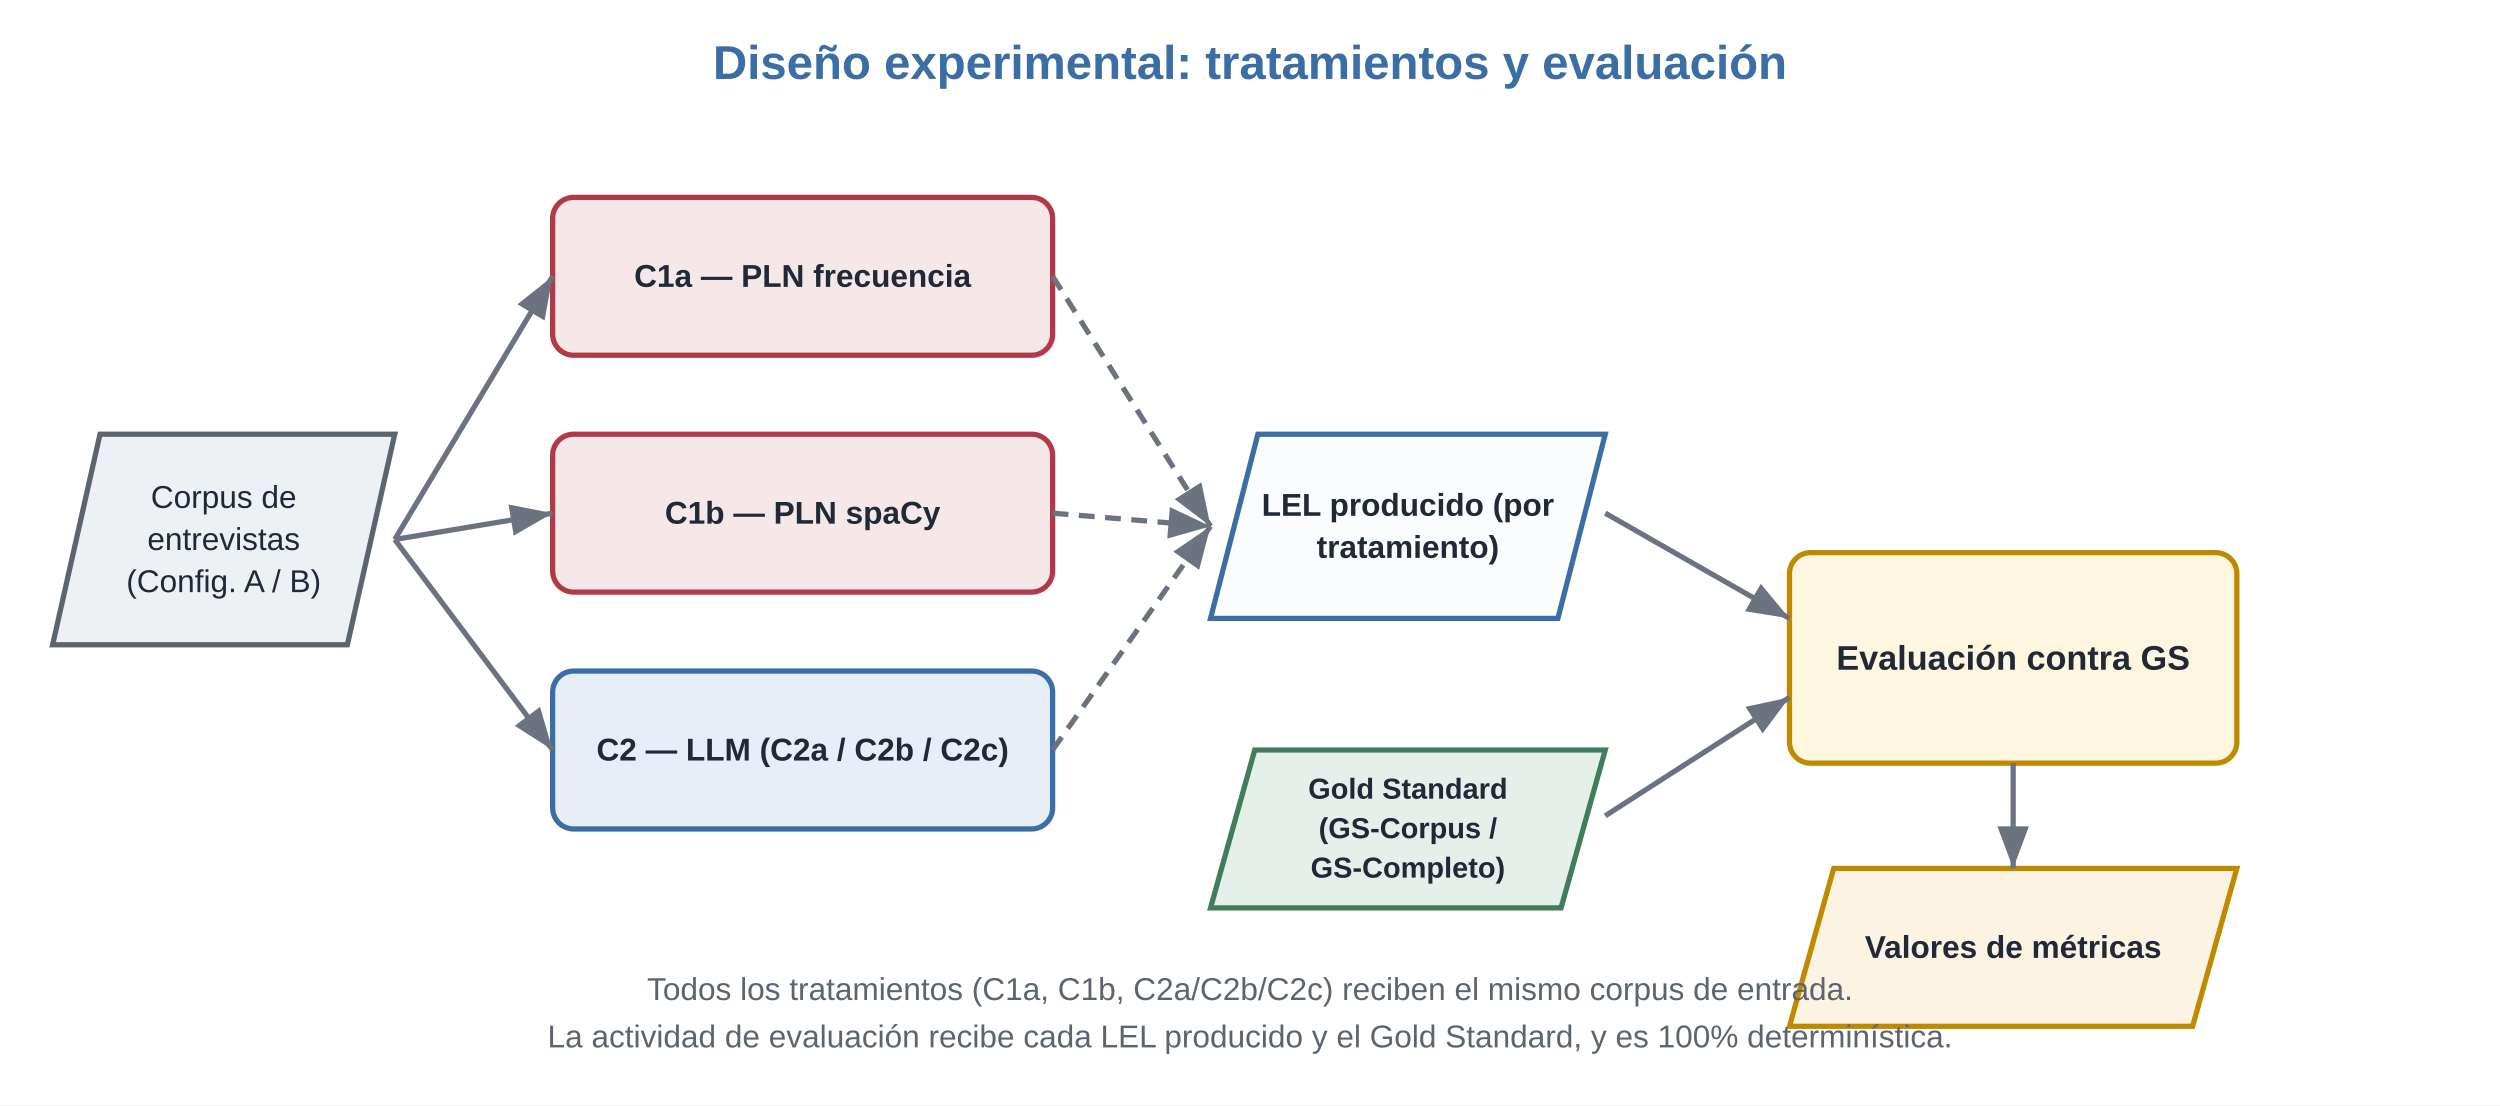
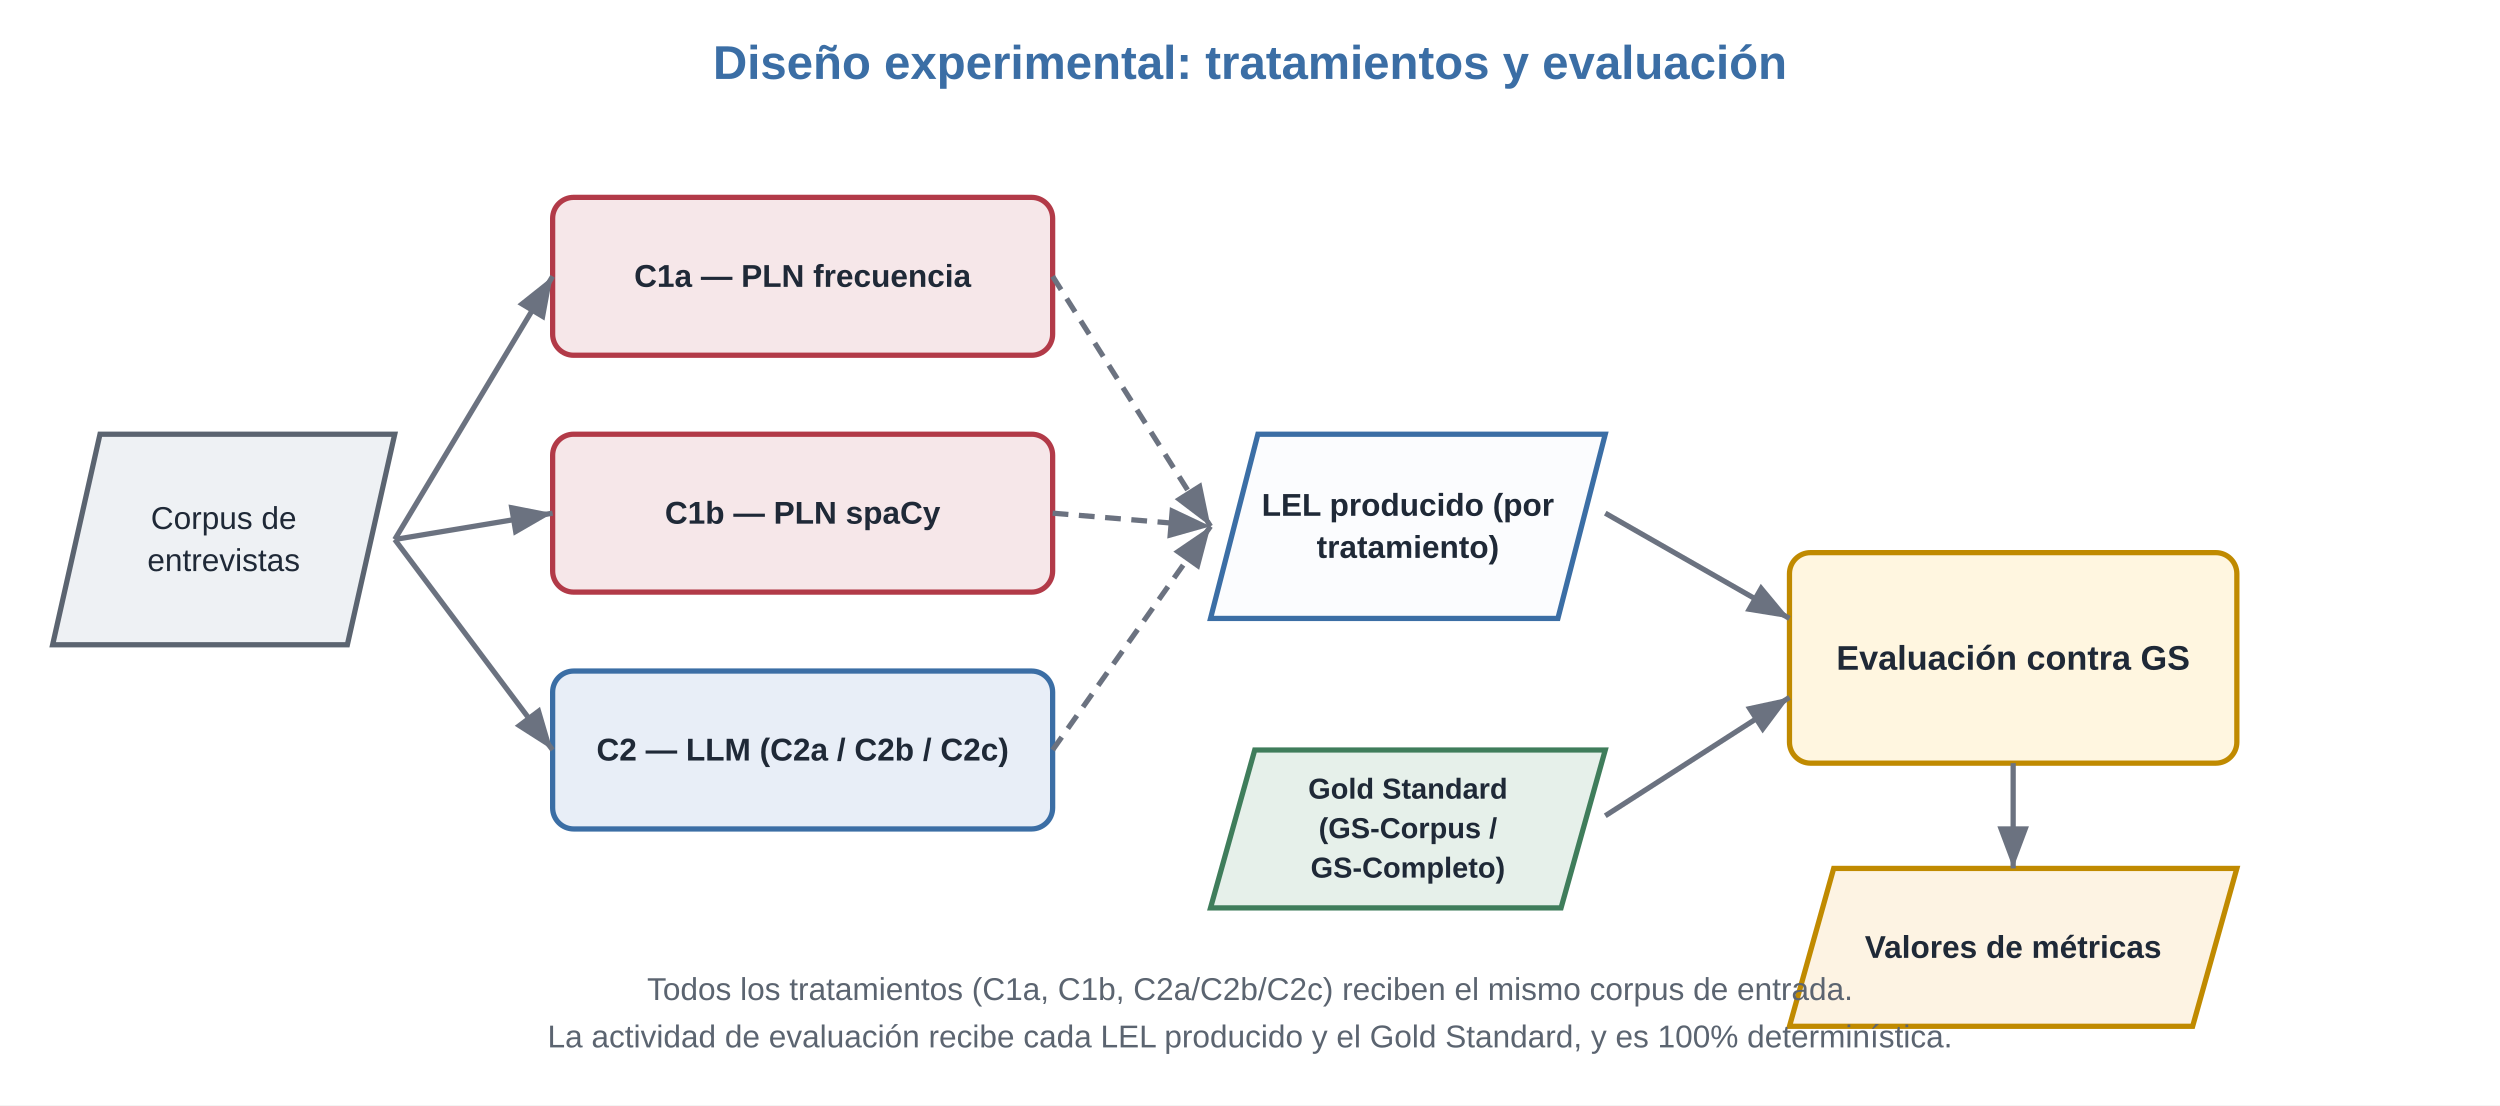
<svg xmlns="http://www.w3.org/2000/svg" viewBox="0 0 950 420">
  <defs>
    <marker id="ah" markerWidth="10" markerHeight="10" refX="8" refY="3" orient="auto" markerUnits="strokeWidth">
      <path d="M0,0 L8,3 L0,6 Z" fill="#6b7280" />
    </marker>
  </defs>
  <rect width="950" height="420" fill="#ffffff" />
  <text x="475" y="30" font-size="18" fill="#3b6ea5" text-anchor="middle" font-family="Segoe UI, Arial, sans-serif" font-weight="700">Diseño experimental: tratamientos y evaluación</text>
  <polygon points="38,165 150,165 132,245 20,245" fill="#eef1f4" stroke="#5b6470" stroke-width="2" />
-   <text x="85.0" y="193.0" font-size="12" fill="#1f2937" text-anchor="middle" font-family="Segoe UI, Arial, sans-serif">Corpus de</text>
-   <text x="85.0" y="209.0" font-size="12" fill="#1f2937" text-anchor="middle" font-family="Segoe UI, Arial, sans-serif">entrevistas</text>
-   <text x="85.0" y="225.0" font-size="12" fill="#1f2937" text-anchor="middle" font-family="Segoe UI, Arial, sans-serif">(Config. A / B)</text>
+   <text x="85.0" y="201.0" font-size="12" fill="#1f2937" text-anchor="middle" font-family="Segoe UI, Arial, sans-serif">Corpus de</text>
+   <text x="85.0" y="217.0" font-size="12" fill="#1f2937" text-anchor="middle" font-family="Segoe UI, Arial, sans-serif">entrevistas</text>
  <rect x="210" y="75" width="190" height="60" rx="8" fill="#f6e7e9" stroke="#b23a48" stroke-width="2" />
  <text x="305.0" y="109.0" font-size="12" fill="#1f2937" text-anchor="middle" font-family="Segoe UI, Arial, sans-serif" font-weight="700">C1a — PLN frecuencia</text>
  <line x1="150" y1="205" x2="210" y2="105" stroke="#6b7280" stroke-width="2" marker-end="url(#ah)" />
  <rect x="210" y="165" width="190" height="60" rx="8" fill="#f6e7e9" stroke="#b23a48" stroke-width="2" />
  <text x="305.0" y="199.0" font-size="12" fill="#1f2937" text-anchor="middle" font-family="Segoe UI, Arial, sans-serif" font-weight="700">C1b — PLN spaCy</text>
  <line x1="150" y1="205" x2="210" y2="195" stroke="#6b7280" stroke-width="2" marker-end="url(#ah)" />
  <rect x="210" y="255" width="190" height="60" rx="8" fill="#e8eef7" stroke="#3b6ea5" stroke-width="2" />
  <text x="305.0" y="289.0" font-size="12" fill="#1f2937" text-anchor="middle" font-family="Segoe UI, Arial, sans-serif" font-weight="700">C2 — LLM (C2a / C2b / C2c)</text>
  <line x1="150" y1="205" x2="210" y2="285" stroke="#6b7280" stroke-width="2" marker-end="url(#ah)" />
  <polygon points="478,165 610,165 592,235 460,235" fill="#fbfcfe" stroke="#3b6ea5" stroke-width="2" />
  <text x="535.0" y="196.0" font-size="12" fill="#1f2937" text-anchor="middle" font-family="Segoe UI, Arial, sans-serif" font-weight="700">LEL producido (por</text>
  <text x="535.0" y="212.0" font-size="12" fill="#1f2937" text-anchor="middle" font-family="Segoe UI, Arial, sans-serif" font-weight="700">tratamiento)</text>
  <line x1="400" y1="105" x2="460" y2="200" stroke="#6b7280" stroke-width="2" stroke-dasharray="6 4" marker-end="url(#ah)" />
  <line x1="400" y1="195" x2="460" y2="200" stroke="#6b7280" stroke-width="2" stroke-dasharray="6 4" marker-end="url(#ah)" />
  <line x1="400" y1="285" x2="460" y2="200" stroke="#6b7280" stroke-width="2" stroke-dasharray="6 4" marker-end="url(#ah)" />
  <polygon points="476.8,285 610,285 593.2,345 460,345" fill="#e6f0ea" stroke="#3f7d5b" stroke-width="2" />
  <text x="535.0" y="303.5" font-size="11" fill="#1f2937" text-anchor="middle" font-family="Segoe UI, Arial, sans-serif" font-weight="700">Gold Standard</text>
  <text x="535.0" y="318.5" font-size="11" fill="#1f2937" text-anchor="middle" font-family="Segoe UI, Arial, sans-serif" font-weight="700">(GS-Corpus /</text>
  <text x="535.0" y="333.5" font-size="11" fill="#1f2937" text-anchor="middle" font-family="Segoe UI, Arial, sans-serif" font-weight="700">GS-Completo)</text>
  <rect x="680" y="210" width="170" height="80" rx="8" fill="#fff6e0" stroke="#c08a00" stroke-width="2" />
  <text x="765.0" y="254.5" font-size="13" fill="#1f2937" text-anchor="middle" font-family="Segoe UI, Arial, sans-serif" font-weight="700">Evaluación contra GS</text>
  <line x1="610" y1="195" x2="680" y2="235" stroke="#6b7280" stroke-width="2" marker-end="url(#ah)" />
  <line x1="610" y1="310" x2="680" y2="265" stroke="#6b7280" stroke-width="2" marker-end="url(#ah)" />
  <polygon points="696.8,330 850,330 833.2,390 680,390" fill="#fdf3e3" stroke="#c08a00" stroke-width="2" />
  <text x="765.0" y="364.0" font-size="12" fill="#1f2937" text-anchor="middle" font-family="Segoe UI, Arial, sans-serif" font-weight="700">Valores de métricas</text>
  <line x1="765" y1="290" x2="765" y2="330" stroke="#6b7280" stroke-width="2" marker-end="url(#ah)" />
  <text x="475" y="380" font-size="12" fill="#5b6470" text-anchor="middle" font-family="Segoe UI, Arial, sans-serif">Todos los tratamientos (C1a, C1b, C2a/C2b/C2c) reciben el mismo corpus de entrada.</text>
  <text x="475" y="398" font-size="12" fill="#5b6470" text-anchor="middle" font-family="Segoe UI, Arial, sans-serif">La actividad de evaluación recibe cada LEL producido y el Gold Standard, y es 100% determinística.</text>
</svg>
